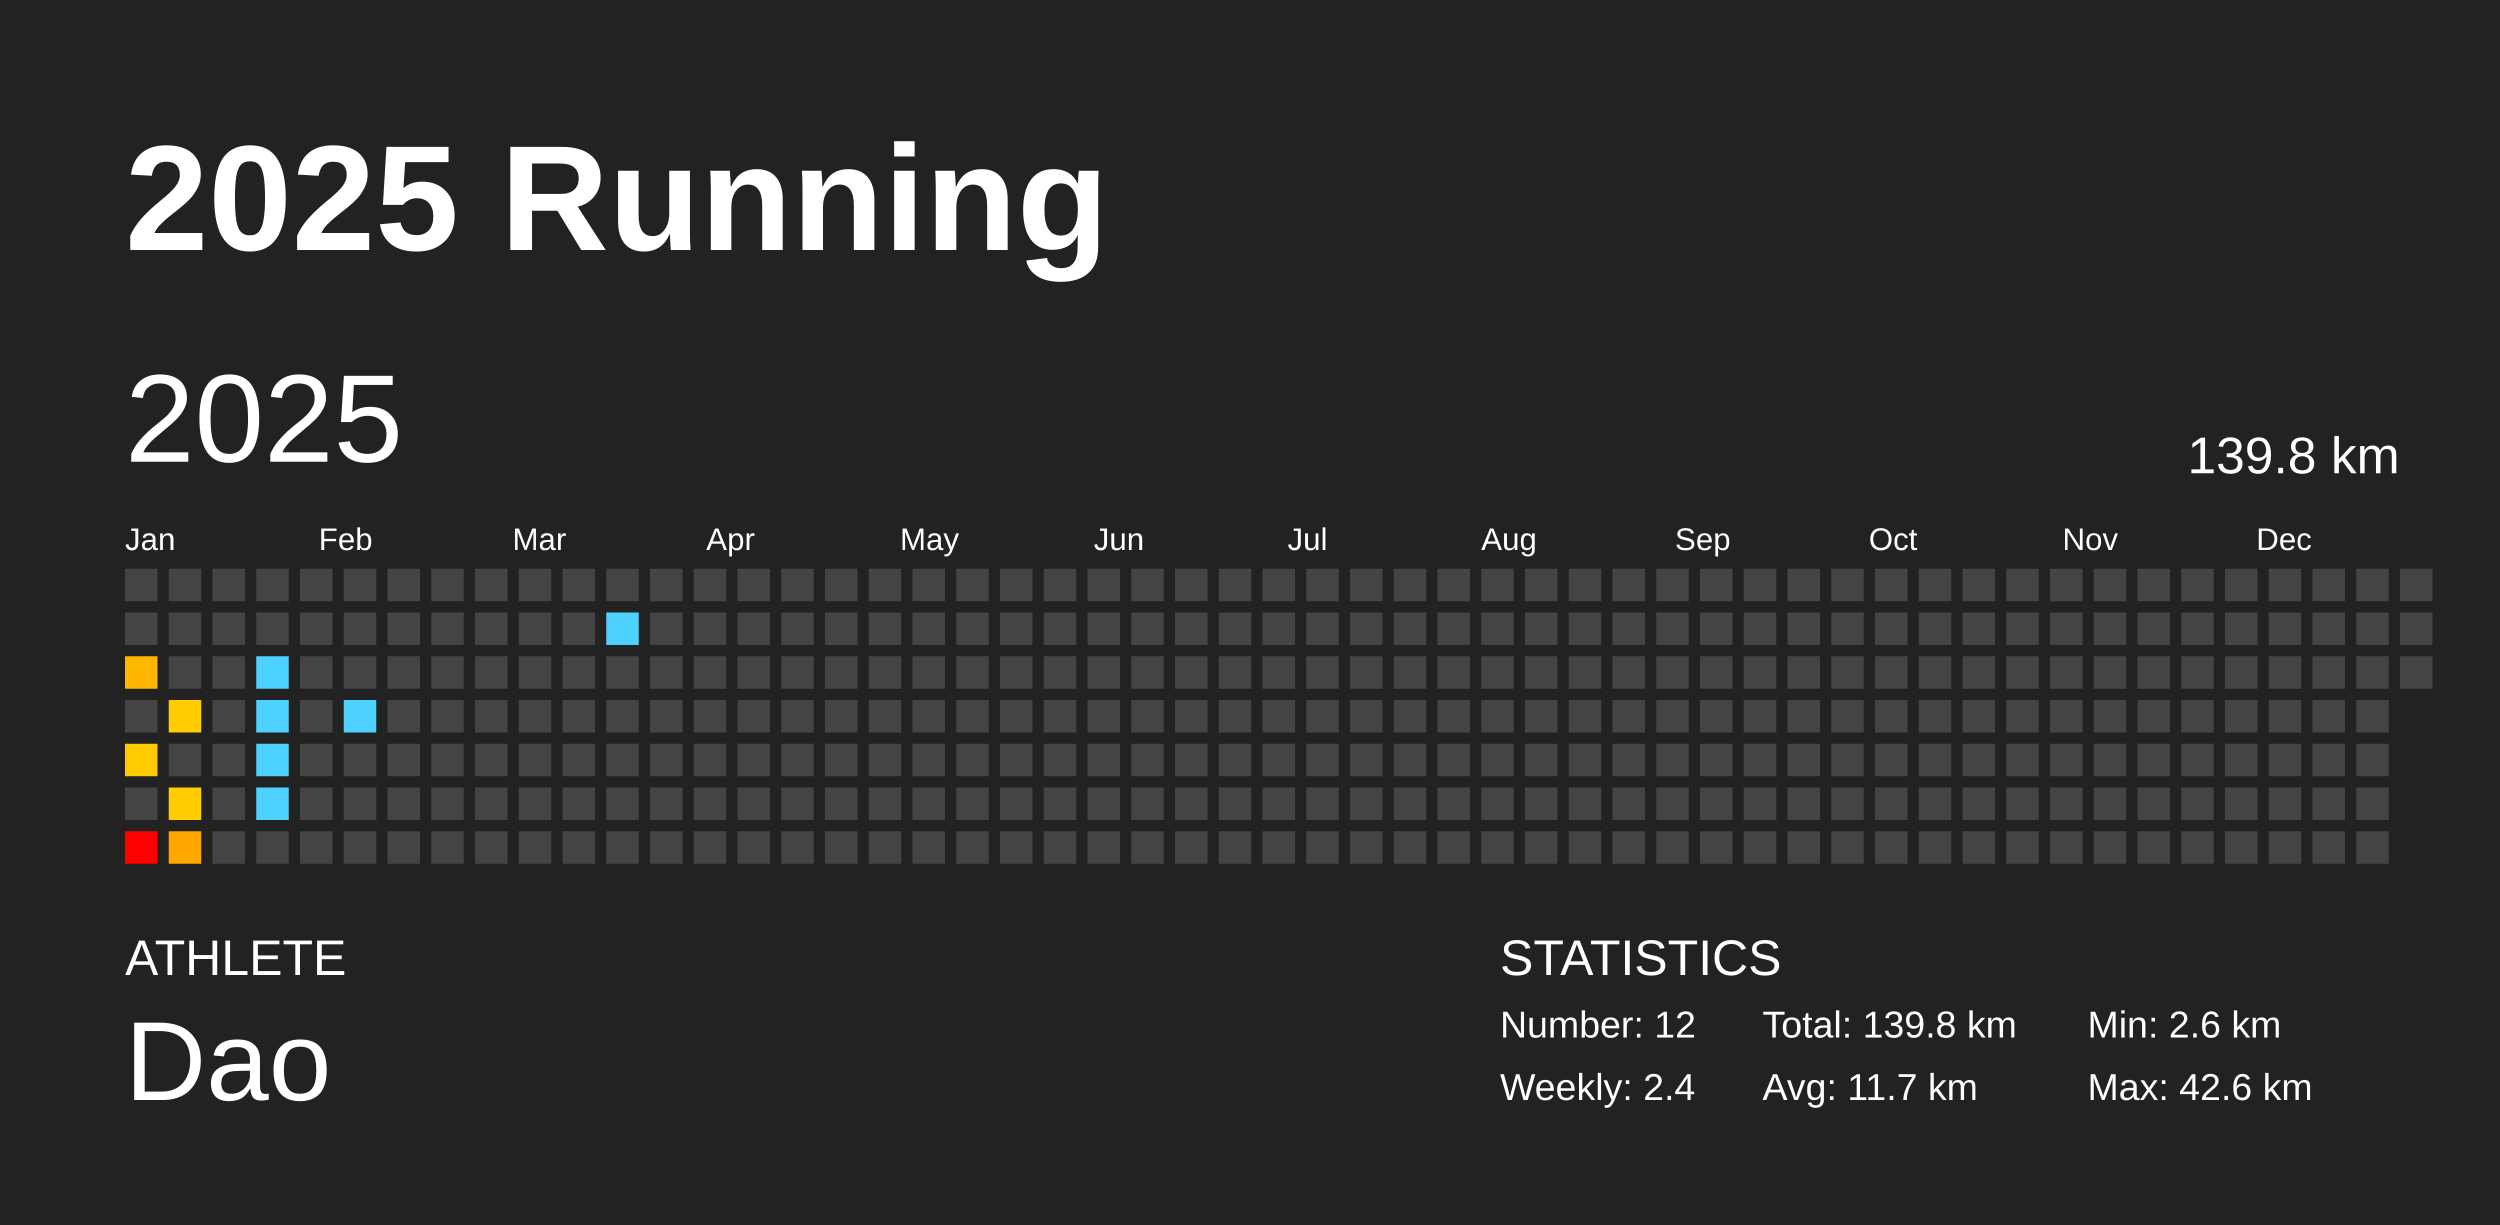
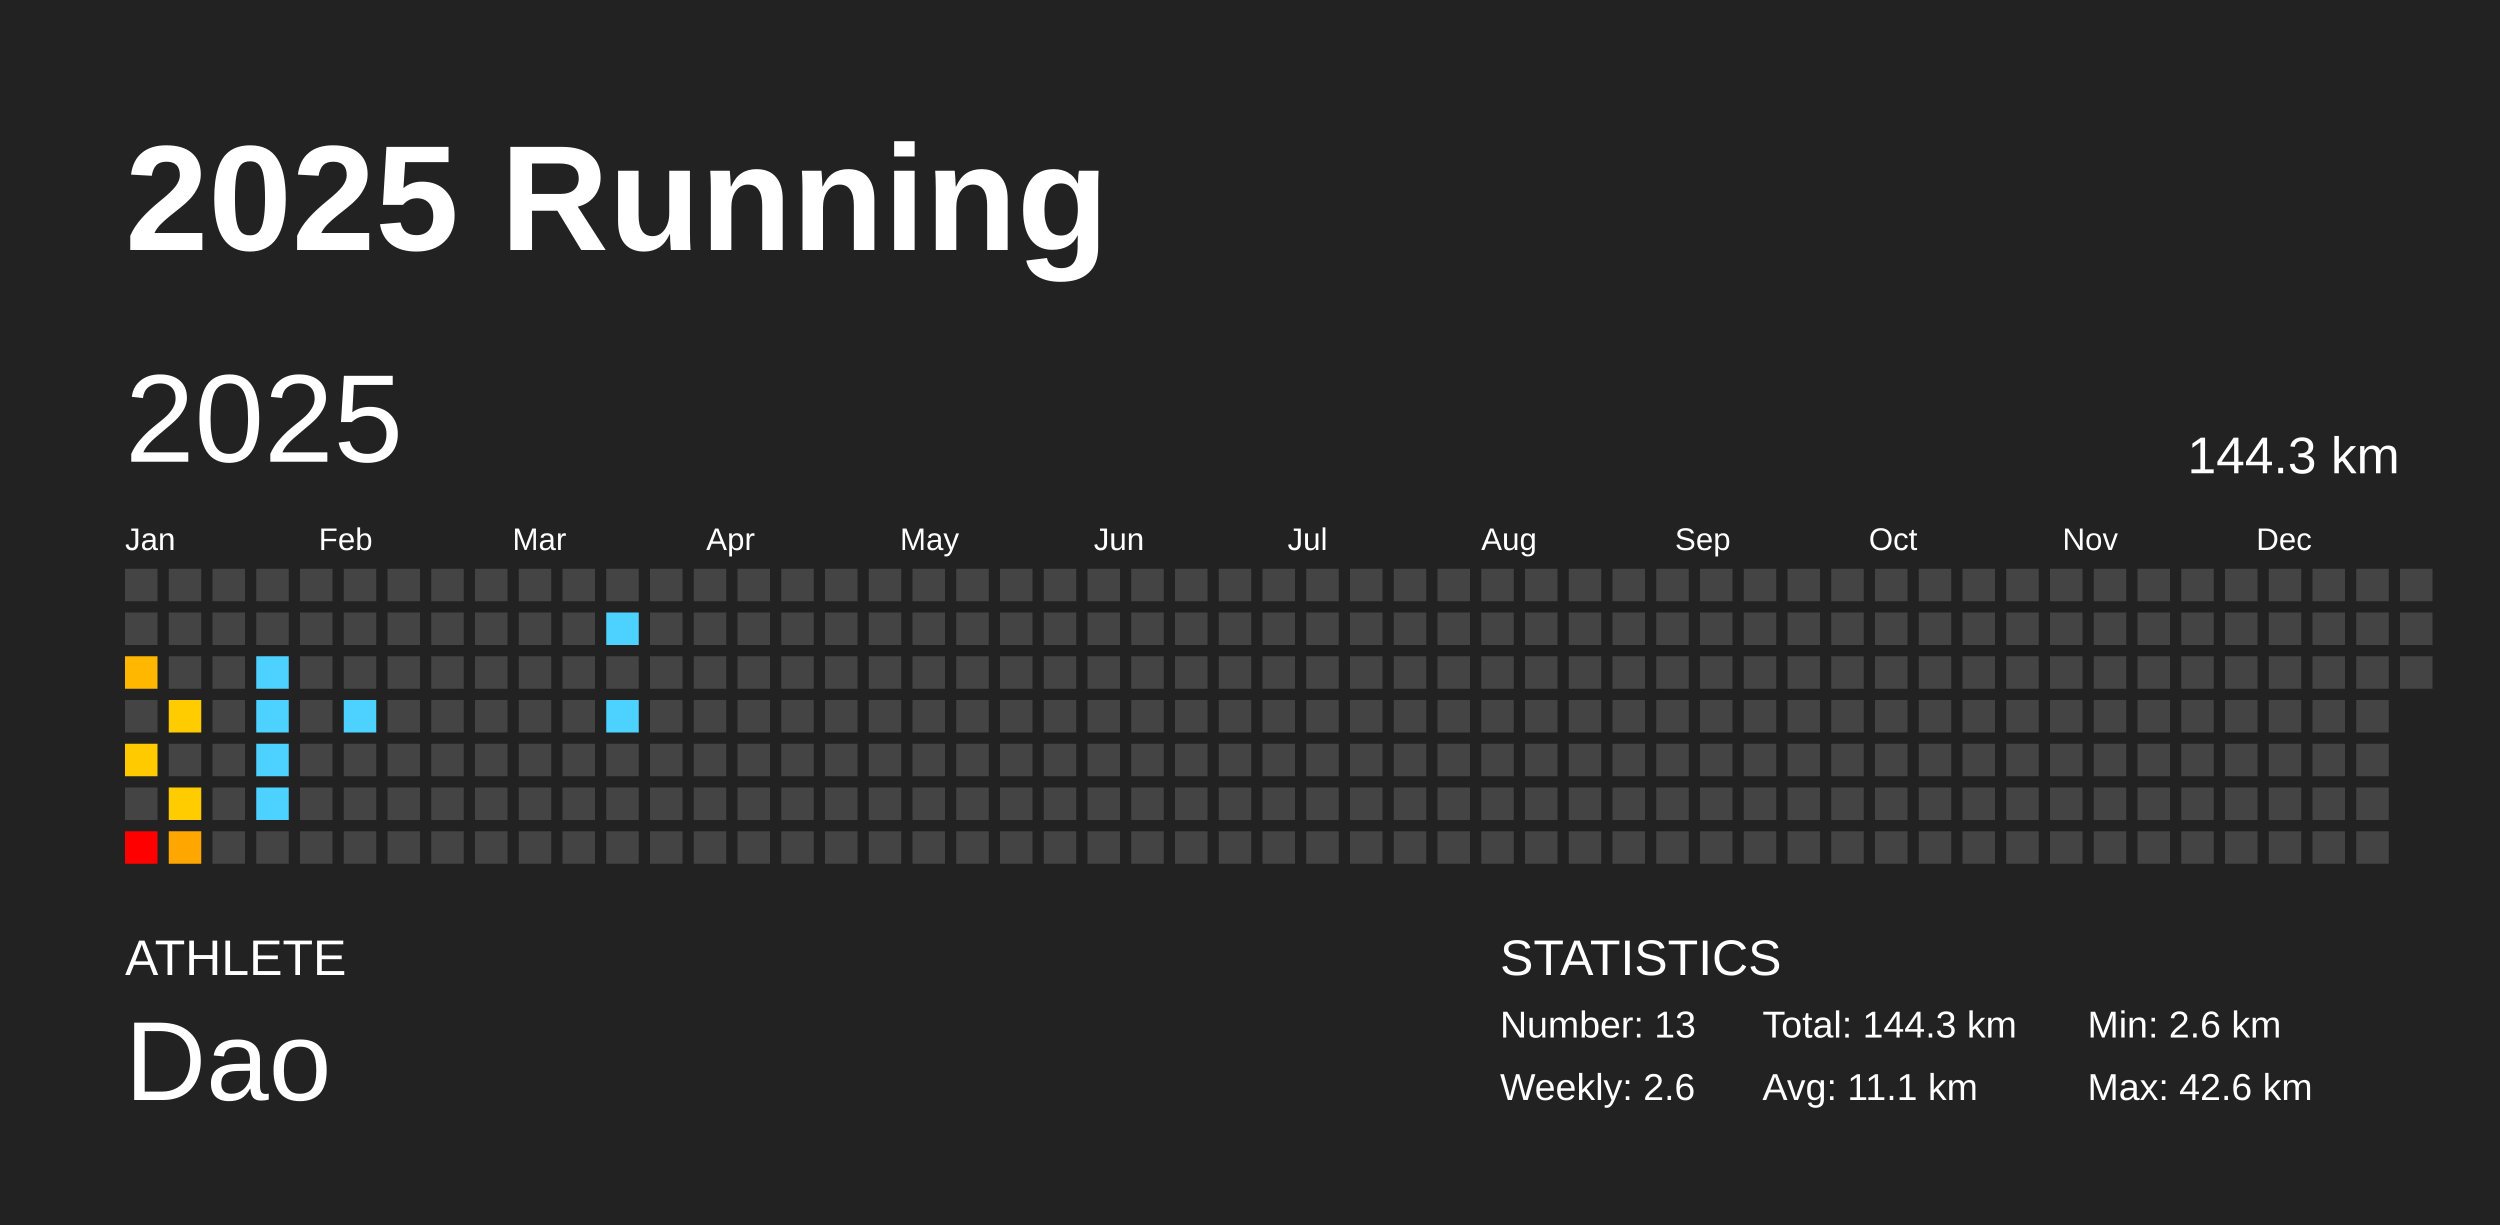
<svg xmlns="http://www.w3.org/2000/svg" baseProfile="full" height="98mm" version="1.1" viewBox="0,0,200,98" width="200mm">
  <defs />
  <rect fill="#222222" height="98" width="200" x="0" y="0" />
  <text fill="#FFFFFF" style="font-size:12px; font-family:Arial; font-weight:bold;" x="10" y="20">2025 Running</text>
  <text fill="#FFFFFF" style="font-size:4px; font-family:Arial" x="10" y="78">ATHLETE</text>
  <text fill="#FFFFFF" style="font-size:9px; font-family:Arial" x="10" y="88">Dao</text>
  <text fill="#FFFFFF" style="font-size:4px; font-family:Arial" x="120" y="78">STATISTICS</text>
-   <text fill="#FFFFFF" style="font-size:3px; font-family:Arial" x="120" y="83">Number: 12</text>
-   <text fill="#FFFFFF" style="font-size:3px; font-family:Arial" x="120" y="88">Weekly: 2.4</text>
-   <text fill="#FFFFFF" style="font-size:3px; font-family:Arial" x="141" y="83">Total: 139.8 km</text>
-   <text fill="#FFFFFF" style="font-size:3px; font-family:Arial" x="141" y="88">Avg: 11.7 km</text>
+   <text fill="#FFFFFF" style="font-size:3px; font-family:Arial" x="120" y="83">Number: 13</text>
+   <text fill="#FFFFFF" style="font-size:3px; font-family:Arial" x="120" y="88">Weekly: 2.6</text>
+   <text fill="#FFFFFF" style="font-size:3px; font-family:Arial" x="141" y="83">Total: 144.3 km</text>
+   <text fill="#FFFFFF" style="font-size:3px; font-family:Arial" x="141" y="88">Avg: 11.1 km</text>
  <text fill="#FFFFFF" style="font-size:3px; font-family:Arial" x="167" y="83">Min: 2.6 km</text>
  <text fill="#FFFFFF" style="font-size:3px; font-family:Arial" x="167" y="88">Max: 42.6 km</text>
  <text dominant-baseline="hanging" fill="#FFFFFF" style="font-size:10.0px; font-family:Arial;" x="10" y="30">2025</text>
-   <text dominant-baseline="hanging" fill="#FFFFFF" style="font-size:4.125px; font-family:Arial;" x="175" y="35">139.8 km</text>
+   <text dominant-baseline="hanging" fill="#FFFFFF" style="font-size:4.125px; font-family:Arial;" x="175" y="35">144.3 km</text>
  <text fill="#FFFFFF" style="font-size:2.5px; font-family:Arial" x="10.0" y="44">Jan</text>
  <text fill="#FFFFFF" style="font-size:2.5px; font-family:Arial" x="25.5" y="44">Feb</text>
  <text fill="#FFFFFF" style="font-size:2.5px; font-family:Arial" x="41.0" y="44">Mar</text>
  <text fill="#FFFFFF" style="font-size:2.5px; font-family:Arial" x="56.5" y="44">Apr</text>
  <text fill="#FFFFFF" style="font-size:2.5px; font-family:Arial" x="72.0" y="44">May</text>
  <text fill="#FFFFFF" style="font-size:2.5px; font-family:Arial" x="87.5" y="44">Jun</text>
  <text fill="#FFFFFF" style="font-size:2.5px; font-family:Arial" x="103.0" y="44">Jul</text>
  <text fill="#FFFFFF" style="font-size:2.5px; font-family:Arial" x="118.5" y="44">Aug</text>
  <text fill="#FFFFFF" style="font-size:2.5px; font-family:Arial" x="134.0" y="44">Sep</text>
  <text fill="#FFFFFF" style="font-size:2.5px; font-family:Arial" x="149.5" y="44">Oct</text>
  <text fill="#FFFFFF" style="font-size:2.5px; font-family:Arial" x="165.0" y="44">Nov</text>
  <text fill="#FFFFFF" style="font-size:2.5px; font-family:Arial" x="180.5" y="44">Dec</text>
  <rect fill="#444444" height="2.6" width="2.6" x="10.0" y="45.5" />
  <rect fill="#444444" height="2.6" width="2.6" x="10.0" y="49.0" />
  <rect fill="#ffb700" height="2.6" width="2.6" x="10.0" y="52.5" />
  <rect fill="#444444" height="2.6" width="2.6" x="10.0" y="56.0" />
  <rect fill="#ffcb00" height="2.6" width="2.6" x="10.0" y="59.5" />
  <rect fill="#444444" height="2.6" width="2.6" x="10.0" y="63.0" />
  <rect fill="red" height="2.6" width="2.6" x="10.0" y="66.5" />
  <rect fill="#444444" height="2.6" width="2.6" x="13.5" y="45.5" />
  <rect fill="#444444" height="2.6" width="2.6" x="13.5" y="49.0" />
  <rect fill="#444444" height="2.6" width="2.6" x="13.5" y="52.5" />
  <rect fill="#ffcc00" height="2.6" width="2.6" x="13.5" y="56.0" />
  <rect fill="#444444" height="2.6" width="2.6" x="13.5" y="59.5" />
  <rect fill="#ffcc00" height="2.6" width="2.6" x="13.5" y="63.0" />
  <rect fill="#ffa600" height="2.6" width="2.6" x="13.5" y="66.5" />
  <rect fill="#444444" height="2.6" width="2.6" x="17.0" y="45.5" />
  <rect fill="#444444" height="2.6" width="2.6" x="17.0" y="49.0" />
  <rect fill="#444444" height="2.6" width="2.6" x="17.0" y="52.5" />
  <rect fill="#444444" height="2.6" width="2.6" x="17.0" y="56.0" />
  <rect fill="#444444" height="2.6" width="2.6" x="17.0" y="59.5" />
  <rect fill="#444444" height="2.6" width="2.6" x="17.0" y="63.0" />
  <rect fill="#444444" height="2.6" width="2.6" x="17.0" y="66.5" />
  <rect fill="#444444" height="2.6" width="2.6" x="20.5" y="45.5" />
  <rect fill="#444444" height="2.6" width="2.6" x="20.5" y="49.0" />
  <rect fill="#4dd2ff" height="2.6" width="2.6" x="20.5" y="52.5" />
  <rect fill="#4dd2ff" height="2.6" width="2.6" x="20.5" y="56.0" />
  <rect fill="#4dd2ff" height="2.6" width="2.6" x="20.5" y="59.5" />
  <rect fill="#4dd2ff" height="2.6" width="2.6" x="20.5" y="63.0" />
  <rect fill="#444444" height="2.6" width="2.6" x="20.5" y="66.5" />
  <rect fill="#444444" height="2.6" width="2.6" x="24.0" y="45.5" />
  <rect fill="#444444" height="2.6" width="2.6" x="24.0" y="49.0" />
  <rect fill="#444444" height="2.6" width="2.6" x="24.0" y="52.5" />
  <rect fill="#444444" height="2.6" width="2.6" x="24.0" y="56.0" />
  <rect fill="#444444" height="2.6" width="2.6" x="24.0" y="59.5" />
  <rect fill="#444444" height="2.6" width="2.6" x="24.0" y="63.0" />
  <rect fill="#444444" height="2.6" width="2.6" x="24.0" y="66.5" />
  <rect fill="#444444" height="2.6" width="2.6" x="27.5" y="45.5" />
  <rect fill="#444444" height="2.6" width="2.6" x="27.5" y="49.0" />
  <rect fill="#444444" height="2.6" width="2.6" x="27.5" y="52.5" />
  <rect fill="#4dd2ff" height="2.6" width="2.6" x="27.5" y="56.0" />
  <rect fill="#444444" height="2.6" width="2.6" x="27.5" y="59.5" />
  <rect fill="#444444" height="2.6" width="2.6" x="27.5" y="63.0" />
  <rect fill="#444444" height="2.6" width="2.6" x="27.5" y="66.5" />
  <rect fill="#444444" height="2.6" width="2.6" x="31.0" y="45.5" />
  <rect fill="#444444" height="2.6" width="2.6" x="31.0" y="49.0" />
  <rect fill="#444444" height="2.6" width="2.6" x="31.0" y="52.5" />
  <rect fill="#444444" height="2.6" width="2.6" x="31.0" y="56.0" />
  <rect fill="#444444" height="2.6" width="2.6" x="31.0" y="59.5" />
  <rect fill="#444444" height="2.6" width="2.6" x="31.0" y="63.0" />
  <rect fill="#444444" height="2.6" width="2.6" x="31.0" y="66.5" />
  <rect fill="#444444" height="2.6" width="2.6" x="34.5" y="45.5" />
  <rect fill="#444444" height="2.6" width="2.6" x="34.5" y="49.0" />
  <rect fill="#444444" height="2.6" width="2.6" x="34.5" y="52.5" />
  <rect fill="#444444" height="2.6" width="2.6" x="34.5" y="56.0" />
  <rect fill="#444444" height="2.6" width="2.6" x="34.5" y="59.5" />
  <rect fill="#444444" height="2.6" width="2.6" x="34.5" y="63.0" />
  <rect fill="#444444" height="2.6" width="2.6" x="34.5" y="66.5" />
  <rect fill="#444444" height="2.6" width="2.6" x="38.0" y="45.5" />
  <rect fill="#444444" height="2.6" width="2.6" x="38.0" y="49.0" />
  <rect fill="#444444" height="2.6" width="2.6" x="38.0" y="52.5" />
  <rect fill="#444444" height="2.6" width="2.6" x="38.0" y="56.0" />
  <rect fill="#444444" height="2.6" width="2.6" x="38.0" y="59.5" />
  <rect fill="#444444" height="2.6" width="2.6" x="38.0" y="63.0" />
  <rect fill="#444444" height="2.6" width="2.6" x="38.0" y="66.5" />
  <rect fill="#444444" height="2.6" width="2.6" x="41.5" y="45.5" />
  <rect fill="#444444" height="2.6" width="2.6" x="41.5" y="49.0" />
  <rect fill="#444444" height="2.6" width="2.6" x="41.5" y="52.5" />
  <rect fill="#444444" height="2.6" width="2.6" x="41.5" y="56.0" />
  <rect fill="#444444" height="2.6" width="2.6" x="41.5" y="59.5" />
  <rect fill="#444444" height="2.6" width="2.6" x="41.5" y="63.0" />
  <rect fill="#444444" height="2.6" width="2.6" x="41.5" y="66.5" />
  <rect fill="#444444" height="2.6" width="2.6" x="45.0" y="45.5" />
  <rect fill="#444444" height="2.6" width="2.6" x="45.0" y="49.0" />
  <rect fill="#444444" height="2.6" width="2.6" x="45.0" y="52.5" />
  <rect fill="#444444" height="2.6" width="2.6" x="45.0" y="56.0" />
  <rect fill="#444444" height="2.6" width="2.6" x="45.0" y="59.5" />
  <rect fill="#444444" height="2.6" width="2.6" x="45.0" y="63.0" />
  <rect fill="#444444" height="2.6" width="2.6" x="45.0" y="66.5" />
  <rect fill="#444444" height="2.6" width="2.6" x="48.5" y="45.5" />
  <rect fill="#4dd2ff" height="2.6" width="2.6" x="48.5" y="49.0" />
  <rect fill="#444444" height="2.6" width="2.6" x="48.5" y="52.5" />
-   <rect fill="#444444" height="2.6" width="2.6" x="48.5" y="56.0" />
+   <rect fill="#4dd2ff" height="2.6" width="2.6" x="48.5" y="56.0" />
  <rect fill="#444444" height="2.6" width="2.6" x="48.5" y="59.5" />
  <rect fill="#444444" height="2.6" width="2.6" x="48.5" y="63.0" />
  <rect fill="#444444" height="2.6" width="2.6" x="48.5" y="66.5" />
  <rect fill="#444444" height="2.6" width="2.6" x="52.0" y="45.5" />
  <rect fill="#444444" height="2.6" width="2.6" x="52.0" y="49.0" />
  <rect fill="#444444" height="2.6" width="2.6" x="52.0" y="52.5" />
  <rect fill="#444444" height="2.6" width="2.6" x="52.0" y="56.0" />
  <rect fill="#444444" height="2.6" width="2.6" x="52.0" y="59.5" />
  <rect fill="#444444" height="2.6" width="2.6" x="52.0" y="63.0" />
  <rect fill="#444444" height="2.6" width="2.6" x="52.0" y="66.5" />
  <rect fill="#444444" height="2.6" width="2.6" x="55.5" y="45.5" />
  <rect fill="#444444" height="2.6" width="2.6" x="55.5" y="49.0" />
  <rect fill="#444444" height="2.6" width="2.6" x="55.5" y="52.5" />
  <rect fill="#444444" height="2.6" width="2.6" x="55.5" y="56.0" />
  <rect fill="#444444" height="2.6" width="2.6" x="55.5" y="59.5" />
  <rect fill="#444444" height="2.6" width="2.6" x="55.5" y="63.0" />
  <rect fill="#444444" height="2.6" width="2.6" x="55.5" y="66.5" />
  <rect fill="#444444" height="2.6" width="2.6" x="59.0" y="45.5" />
  <rect fill="#444444" height="2.6" width="2.6" x="59.0" y="49.0" />
  <rect fill="#444444" height="2.6" width="2.6" x="59.0" y="52.5" />
  <rect fill="#444444" height="2.6" width="2.6" x="59.0" y="56.0" />
  <rect fill="#444444" height="2.6" width="2.6" x="59.0" y="59.5" />
  <rect fill="#444444" height="2.6" width="2.6" x="59.0" y="63.0" />
  <rect fill="#444444" height="2.6" width="2.6" x="59.0" y="66.5" />
  <rect fill="#444444" height="2.6" width="2.6" x="62.5" y="45.5" />
  <rect fill="#444444" height="2.6" width="2.6" x="62.5" y="49.0" />
  <rect fill="#444444" height="2.6" width="2.6" x="62.5" y="52.5" />
  <rect fill="#444444" height="2.6" width="2.6" x="62.5" y="56.0" />
  <rect fill="#444444" height="2.6" width="2.6" x="62.5" y="59.5" />
  <rect fill="#444444" height="2.6" width="2.6" x="62.5" y="63.0" />
  <rect fill="#444444" height="2.6" width="2.6" x="62.5" y="66.5" />
  <rect fill="#444444" height="2.6" width="2.6" x="66.0" y="45.5" />
  <rect fill="#444444" height="2.6" width="2.6" x="66.0" y="49.0" />
  <rect fill="#444444" height="2.6" width="2.6" x="66.0" y="52.5" />
  <rect fill="#444444" height="2.6" width="2.6" x="66.0" y="56.0" />
  <rect fill="#444444" height="2.6" width="2.6" x="66.0" y="59.5" />
  <rect fill="#444444" height="2.6" width="2.6" x="66.0" y="63.0" />
  <rect fill="#444444" height="2.6" width="2.6" x="66.0" y="66.5" />
  <rect fill="#444444" height="2.6" width="2.6" x="69.5" y="45.5" />
  <rect fill="#444444" height="2.6" width="2.6" x="69.5" y="49.0" />
  <rect fill="#444444" height="2.6" width="2.6" x="69.5" y="52.5" />
  <rect fill="#444444" height="2.6" width="2.6" x="69.5" y="56.0" />
  <rect fill="#444444" height="2.6" width="2.6" x="69.5" y="59.5" />
  <rect fill="#444444" height="2.6" width="2.6" x="69.5" y="63.0" />
  <rect fill="#444444" height="2.6" width="2.6" x="69.5" y="66.5" />
  <rect fill="#444444" height="2.6" width="2.6" x="73.0" y="45.5" />
  <rect fill="#444444" height="2.6" width="2.6" x="73.0" y="49.0" />
  <rect fill="#444444" height="2.6" width="2.6" x="73.0" y="52.5" />
  <rect fill="#444444" height="2.6" width="2.6" x="73.0" y="56.0" />
  <rect fill="#444444" height="2.6" width="2.6" x="73.0" y="59.5" />
  <rect fill="#444444" height="2.6" width="2.6" x="73.0" y="63.0" />
  <rect fill="#444444" height="2.6" width="2.6" x="73.0" y="66.5" />
  <rect fill="#444444" height="2.6" width="2.6" x="76.5" y="45.5" />
  <rect fill="#444444" height="2.6" width="2.6" x="76.5" y="49.0" />
  <rect fill="#444444" height="2.6" width="2.6" x="76.5" y="52.5" />
  <rect fill="#444444" height="2.6" width="2.6" x="76.5" y="56.0" />
  <rect fill="#444444" height="2.6" width="2.6" x="76.5" y="59.5" />
  <rect fill="#444444" height="2.6" width="2.6" x="76.5" y="63.0" />
  <rect fill="#444444" height="2.6" width="2.6" x="76.5" y="66.5" />
  <rect fill="#444444" height="2.6" width="2.6" x="80.0" y="45.5" />
  <rect fill="#444444" height="2.6" width="2.6" x="80.0" y="49.0" />
  <rect fill="#444444" height="2.6" width="2.6" x="80.0" y="52.5" />
  <rect fill="#444444" height="2.6" width="2.6" x="80.0" y="56.0" />
  <rect fill="#444444" height="2.6" width="2.6" x="80.0" y="59.5" />
  <rect fill="#444444" height="2.6" width="2.6" x="80.0" y="63.0" />
  <rect fill="#444444" height="2.6" width="2.6" x="80.0" y="66.5" />
  <rect fill="#444444" height="2.6" width="2.6" x="83.5" y="45.5" />
  <rect fill="#444444" height="2.6" width="2.6" x="83.5" y="49.0" />
  <rect fill="#444444" height="2.6" width="2.6" x="83.5" y="52.5" />
  <rect fill="#444444" height="2.6" width="2.6" x="83.5" y="56.0" />
  <rect fill="#444444" height="2.6" width="2.6" x="83.5" y="59.5" />
  <rect fill="#444444" height="2.6" width="2.6" x="83.5" y="63.0" />
  <rect fill="#444444" height="2.6" width="2.6" x="83.5" y="66.5" />
  <rect fill="#444444" height="2.6" width="2.6" x="87.0" y="45.5" />
  <rect fill="#444444" height="2.6" width="2.6" x="87.0" y="49.0" />
  <rect fill="#444444" height="2.6" width="2.6" x="87.0" y="52.5" />
  <rect fill="#444444" height="2.6" width="2.6" x="87.0" y="56.0" />
  <rect fill="#444444" height="2.6" width="2.6" x="87.0" y="59.5" />
  <rect fill="#444444" height="2.6" width="2.6" x="87.0" y="63.0" />
  <rect fill="#444444" height="2.6" width="2.6" x="87.0" y="66.5" />
  <rect fill="#444444" height="2.6" width="2.6" x="90.5" y="45.5" />
  <rect fill="#444444" height="2.6" width="2.6" x="90.5" y="49.0" />
  <rect fill="#444444" height="2.6" width="2.6" x="90.5" y="52.5" />
  <rect fill="#444444" height="2.6" width="2.6" x="90.5" y="56.0" />
  <rect fill="#444444" height="2.6" width="2.6" x="90.5" y="59.5" />
  <rect fill="#444444" height="2.6" width="2.6" x="90.5" y="63.0" />
  <rect fill="#444444" height="2.6" width="2.6" x="90.5" y="66.5" />
  <rect fill="#444444" height="2.6" width="2.6" x="94.0" y="45.5" />
  <rect fill="#444444" height="2.6" width="2.6" x="94.0" y="49.0" />
  <rect fill="#444444" height="2.6" width="2.6" x="94.0" y="52.5" />
  <rect fill="#444444" height="2.6" width="2.6" x="94.0" y="56.0" />
  <rect fill="#444444" height="2.6" width="2.6" x="94.0" y="59.5" />
  <rect fill="#444444" height="2.6" width="2.6" x="94.0" y="63.0" />
  <rect fill="#444444" height="2.6" width="2.6" x="94.0" y="66.5" />
  <rect fill="#444444" height="2.6" width="2.6" x="97.5" y="45.5" />
  <rect fill="#444444" height="2.6" width="2.6" x="97.5" y="49.0" />
  <rect fill="#444444" height="2.6" width="2.6" x="97.5" y="52.5" />
  <rect fill="#444444" height="2.6" width="2.6" x="97.5" y="56.0" />
  <rect fill="#444444" height="2.6" width="2.6" x="97.5" y="59.5" />
  <rect fill="#444444" height="2.6" width="2.6" x="97.5" y="63.0" />
  <rect fill="#444444" height="2.6" width="2.6" x="97.5" y="66.5" />
  <rect fill="#444444" height="2.6" width="2.6" x="101.0" y="45.5" />
  <rect fill="#444444" height="2.6" width="2.6" x="101.0" y="49.0" />
  <rect fill="#444444" height="2.6" width="2.6" x="101.0" y="52.5" />
  <rect fill="#444444" height="2.6" width="2.6" x="101.0" y="56.0" />
  <rect fill="#444444" height="2.6" width="2.6" x="101.0" y="59.5" />
  <rect fill="#444444" height="2.6" width="2.6" x="101.0" y="63.0" />
  <rect fill="#444444" height="2.6" width="2.6" x="101.0" y="66.5" />
  <rect fill="#444444" height="2.6" width="2.6" x="104.5" y="45.5" />
  <rect fill="#444444" height="2.6" width="2.6" x="104.5" y="49.0" />
  <rect fill="#444444" height="2.6" width="2.6" x="104.5" y="52.5" />
  <rect fill="#444444" height="2.6" width="2.6" x="104.5" y="56.0" />
  <rect fill="#444444" height="2.6" width="2.6" x="104.5" y="59.5" />
  <rect fill="#444444" height="2.6" width="2.6" x="104.5" y="63.0" />
  <rect fill="#444444" height="2.6" width="2.6" x="104.5" y="66.5" />
  <rect fill="#444444" height="2.6" width="2.6" x="108.0" y="45.5" />
  <rect fill="#444444" height="2.6" width="2.6" x="108.0" y="49.0" />
  <rect fill="#444444" height="2.6" width="2.6" x="108.0" y="52.5" />
  <rect fill="#444444" height="2.6" width="2.6" x="108.0" y="56.0" />
  <rect fill="#444444" height="2.6" width="2.6" x="108.0" y="59.5" />
  <rect fill="#444444" height="2.6" width="2.6" x="108.0" y="63.0" />
  <rect fill="#444444" height="2.6" width="2.6" x="108.0" y="66.5" />
  <rect fill="#444444" height="2.6" width="2.6" x="111.5" y="45.5" />
  <rect fill="#444444" height="2.6" width="2.6" x="111.5" y="49.0" />
  <rect fill="#444444" height="2.6" width="2.6" x="111.5" y="52.5" />
  <rect fill="#444444" height="2.6" width="2.6" x="111.5" y="56.0" />
  <rect fill="#444444" height="2.6" width="2.6" x="111.5" y="59.5" />
  <rect fill="#444444" height="2.6" width="2.6" x="111.5" y="63.0" />
  <rect fill="#444444" height="2.6" width="2.6" x="111.5" y="66.5" />
  <rect fill="#444444" height="2.6" width="2.6" x="115.0" y="45.5" />
  <rect fill="#444444" height="2.6" width="2.6" x="115.0" y="49.0" />
  <rect fill="#444444" height="2.6" width="2.6" x="115.0" y="52.5" />
  <rect fill="#444444" height="2.6" width="2.6" x="115.0" y="56.0" />
  <rect fill="#444444" height="2.6" width="2.6" x="115.0" y="59.5" />
  <rect fill="#444444" height="2.6" width="2.6" x="115.0" y="63.0" />
  <rect fill="#444444" height="2.6" width="2.6" x="115.0" y="66.5" />
  <rect fill="#444444" height="2.6" width="2.6" x="118.5" y="45.5" />
  <rect fill="#444444" height="2.6" width="2.6" x="118.5" y="49.0" />
  <rect fill="#444444" height="2.6" width="2.6" x="118.5" y="52.5" />
  <rect fill="#444444" height="2.6" width="2.6" x="118.5" y="56.0" />
  <rect fill="#444444" height="2.6" width="2.6" x="118.5" y="59.5" />
  <rect fill="#444444" height="2.6" width="2.6" x="118.5" y="63.0" />
  <rect fill="#444444" height="2.6" width="2.6" x="118.5" y="66.5" />
  <rect fill="#444444" height="2.6" width="2.6" x="122.0" y="45.5" />
  <rect fill="#444444" height="2.6" width="2.6" x="122.0" y="49.0" />
  <rect fill="#444444" height="2.6" width="2.6" x="122.0" y="52.5" />
  <rect fill="#444444" height="2.6" width="2.6" x="122.0" y="56.0" />
  <rect fill="#444444" height="2.6" width="2.6" x="122.0" y="59.5" />
  <rect fill="#444444" height="2.6" width="2.6" x="122.0" y="63.0" />
  <rect fill="#444444" height="2.6" width="2.6" x="122.0" y="66.5" />
  <rect fill="#444444" height="2.6" width="2.6" x="125.5" y="45.5" />
  <rect fill="#444444" height="2.6" width="2.6" x="125.5" y="49.0" />
  <rect fill="#444444" height="2.6" width="2.6" x="125.5" y="52.5" />
  <rect fill="#444444" height="2.6" width="2.6" x="125.5" y="56.0" />
  <rect fill="#444444" height="2.6" width="2.6" x="125.5" y="59.5" />
  <rect fill="#444444" height="2.6" width="2.6" x="125.5" y="63.0" />
  <rect fill="#444444" height="2.6" width="2.6" x="125.5" y="66.5" />
  <rect fill="#444444" height="2.6" width="2.6" x="129.0" y="45.5" />
  <rect fill="#444444" height="2.6" width="2.6" x="129.0" y="49.0" />
  <rect fill="#444444" height="2.6" width="2.6" x="129.0" y="52.5" />
  <rect fill="#444444" height="2.6" width="2.6" x="129.0" y="56.0" />
  <rect fill="#444444" height="2.6" width="2.6" x="129.0" y="59.5" />
  <rect fill="#444444" height="2.6" width="2.6" x="129.0" y="63.0" />
  <rect fill="#444444" height="2.6" width="2.6" x="129.0" y="66.5" />
  <rect fill="#444444" height="2.6" width="2.6" x="132.5" y="45.5" />
  <rect fill="#444444" height="2.6" width="2.6" x="132.5" y="49.0" />
  <rect fill="#444444" height="2.6" width="2.6" x="132.5" y="52.5" />
  <rect fill="#444444" height="2.6" width="2.6" x="132.5" y="56.0" />
  <rect fill="#444444" height="2.6" width="2.6" x="132.5" y="59.5" />
  <rect fill="#444444" height="2.6" width="2.6" x="132.5" y="63.0" />
  <rect fill="#444444" height="2.6" width="2.6" x="132.5" y="66.5" />
  <rect fill="#444444" height="2.6" width="2.6" x="136.0" y="45.5" />
  <rect fill="#444444" height="2.6" width="2.6" x="136.0" y="49.0" />
  <rect fill="#444444" height="2.6" width="2.6" x="136.0" y="52.5" />
  <rect fill="#444444" height="2.6" width="2.6" x="136.0" y="56.0" />
  <rect fill="#444444" height="2.6" width="2.6" x="136.0" y="59.5" />
  <rect fill="#444444" height="2.6" width="2.6" x="136.0" y="63.0" />
  <rect fill="#444444" height="2.6" width="2.6" x="136.0" y="66.5" />
  <rect fill="#444444" height="2.6" width="2.6" x="139.5" y="45.5" />
  <rect fill="#444444" height="2.6" width="2.6" x="139.5" y="49.0" />
  <rect fill="#444444" height="2.6" width="2.6" x="139.5" y="52.5" />
  <rect fill="#444444" height="2.6" width="2.6" x="139.5" y="56.0" />
  <rect fill="#444444" height="2.6" width="2.6" x="139.5" y="59.5" />
  <rect fill="#444444" height="2.6" width="2.6" x="139.5" y="63.0" />
  <rect fill="#444444" height="2.6" width="2.6" x="139.5" y="66.5" />
  <rect fill="#444444" height="2.6" width="2.6" x="143.0" y="45.5" />
  <rect fill="#444444" height="2.6" width="2.6" x="143.0" y="49.0" />
  <rect fill="#444444" height="2.6" width="2.6" x="143.0" y="52.5" />
  <rect fill="#444444" height="2.6" width="2.6" x="143.0" y="56.0" />
  <rect fill="#444444" height="2.6" width="2.6" x="143.0" y="59.5" />
  <rect fill="#444444" height="2.6" width="2.6" x="143.0" y="63.0" />
  <rect fill="#444444" height="2.6" width="2.6" x="143.0" y="66.5" />
  <rect fill="#444444" height="2.6" width="2.6" x="146.5" y="45.5" />
  <rect fill="#444444" height="2.6" width="2.6" x="146.5" y="49.0" />
  <rect fill="#444444" height="2.6" width="2.6" x="146.5" y="52.5" />
  <rect fill="#444444" height="2.6" width="2.6" x="146.5" y="56.0" />
  <rect fill="#444444" height="2.6" width="2.6" x="146.5" y="59.5" />
  <rect fill="#444444" height="2.6" width="2.6" x="146.5" y="63.0" />
  <rect fill="#444444" height="2.6" width="2.6" x="146.5" y="66.5" />
  <rect fill="#444444" height="2.6" width="2.6" x="150.0" y="45.5" />
  <rect fill="#444444" height="2.6" width="2.6" x="150.0" y="49.0" />
  <rect fill="#444444" height="2.6" width="2.6" x="150.0" y="52.5" />
  <rect fill="#444444" height="2.6" width="2.6" x="150.0" y="56.0" />
  <rect fill="#444444" height="2.6" width="2.6" x="150.0" y="59.5" />
  <rect fill="#444444" height="2.6" width="2.6" x="150.0" y="63.0" />
  <rect fill="#444444" height="2.6" width="2.6" x="150.0" y="66.5" />
  <rect fill="#444444" height="2.6" width="2.6" x="153.5" y="45.5" />
  <rect fill="#444444" height="2.6" width="2.6" x="153.5" y="49.0" />
  <rect fill="#444444" height="2.6" width="2.6" x="153.5" y="52.5" />
  <rect fill="#444444" height="2.6" width="2.6" x="153.5" y="56.0" />
  <rect fill="#444444" height="2.6" width="2.6" x="153.5" y="59.5" />
  <rect fill="#444444" height="2.6" width="2.6" x="153.5" y="63.0" />
  <rect fill="#444444" height="2.6" width="2.6" x="153.5" y="66.5" />
  <rect fill="#444444" height="2.6" width="2.6" x="157.0" y="45.5" />
  <rect fill="#444444" height="2.6" width="2.6" x="157.0" y="49.0" />
  <rect fill="#444444" height="2.6" width="2.6" x="157.0" y="52.5" />
  <rect fill="#444444" height="2.6" width="2.6" x="157.0" y="56.0" />
  <rect fill="#444444" height="2.6" width="2.6" x="157.0" y="59.5" />
  <rect fill="#444444" height="2.6" width="2.6" x="157.0" y="63.0" />
  <rect fill="#444444" height="2.6" width="2.6" x="157.0" y="66.5" />
  <rect fill="#444444" height="2.6" width="2.6" x="160.5" y="45.5" />
  <rect fill="#444444" height="2.6" width="2.6" x="160.5" y="49.0" />
  <rect fill="#444444" height="2.6" width="2.6" x="160.5" y="52.5" />
  <rect fill="#444444" height="2.6" width="2.6" x="160.5" y="56.0" />
  <rect fill="#444444" height="2.6" width="2.6" x="160.5" y="59.5" />
  <rect fill="#444444" height="2.6" width="2.6" x="160.5" y="63.0" />
  <rect fill="#444444" height="2.6" width="2.6" x="160.5" y="66.5" />
  <rect fill="#444444" height="2.6" width="2.6" x="164.0" y="45.5" />
  <rect fill="#444444" height="2.6" width="2.6" x="164.0" y="49.0" />
  <rect fill="#444444" height="2.6" width="2.6" x="164.0" y="52.5" />
  <rect fill="#444444" height="2.6" width="2.6" x="164.0" y="56.0" />
  <rect fill="#444444" height="2.6" width="2.6" x="164.0" y="59.5" />
  <rect fill="#444444" height="2.6" width="2.6" x="164.0" y="63.0" />
  <rect fill="#444444" height="2.6" width="2.6" x="164.0" y="66.5" />
  <rect fill="#444444" height="2.6" width="2.6" x="167.5" y="45.5" />
  <rect fill="#444444" height="2.6" width="2.6" x="167.5" y="49.0" />
  <rect fill="#444444" height="2.6" width="2.6" x="167.5" y="52.5" />
  <rect fill="#444444" height="2.6" width="2.6" x="167.5" y="56.0" />
  <rect fill="#444444" height="2.6" width="2.6" x="167.5" y="59.5" />
  <rect fill="#444444" height="2.6" width="2.6" x="167.5" y="63.0" />
  <rect fill="#444444" height="2.6" width="2.6" x="167.5" y="66.5" />
  <rect fill="#444444" height="2.6" width="2.6" x="171.0" y="45.5" />
  <rect fill="#444444" height="2.6" width="2.6" x="171.0" y="49.0" />
  <rect fill="#444444" height="2.6" width="2.6" x="171.0" y="52.5" />
  <rect fill="#444444" height="2.6" width="2.6" x="171.0" y="56.0" />
  <rect fill="#444444" height="2.6" width="2.6" x="171.0" y="59.5" />
  <rect fill="#444444" height="2.6" width="2.6" x="171.0" y="63.0" />
  <rect fill="#444444" height="2.6" width="2.6" x="171.0" y="66.5" />
  <rect fill="#444444" height="2.6" width="2.6" x="174.5" y="45.5" />
  <rect fill="#444444" height="2.6" width="2.6" x="174.5" y="49.0" />
  <rect fill="#444444" height="2.6" width="2.6" x="174.5" y="52.5" />
  <rect fill="#444444" height="2.6" width="2.6" x="174.5" y="56.0" />
  <rect fill="#444444" height="2.6" width="2.6" x="174.5" y="59.5" />
  <rect fill="#444444" height="2.6" width="2.6" x="174.5" y="63.0" />
  <rect fill="#444444" height="2.6" width="2.6" x="174.5" y="66.5" />
  <rect fill="#444444" height="2.6" width="2.6" x="178.0" y="45.5" />
  <rect fill="#444444" height="2.6" width="2.6" x="178.0" y="49.0" />
  <rect fill="#444444" height="2.6" width="2.6" x="178.0" y="52.5" />
  <rect fill="#444444" height="2.6" width="2.6" x="178.0" y="56.0" />
  <rect fill="#444444" height="2.6" width="2.6" x="178.0" y="59.5" />
  <rect fill="#444444" height="2.6" width="2.6" x="178.0" y="63.0" />
  <rect fill="#444444" height="2.6" width="2.6" x="178.0" y="66.5" />
  <rect fill="#444444" height="2.6" width="2.6" x="181.5" y="45.5" />
  <rect fill="#444444" height="2.6" width="2.6" x="181.5" y="49.0" />
  <rect fill="#444444" height="2.6" width="2.6" x="181.5" y="52.5" />
  <rect fill="#444444" height="2.6" width="2.6" x="181.5" y="56.0" />
  <rect fill="#444444" height="2.6" width="2.6" x="181.5" y="59.5" />
  <rect fill="#444444" height="2.6" width="2.6" x="181.5" y="63.0" />
  <rect fill="#444444" height="2.6" width="2.6" x="181.5" y="66.5" />
  <rect fill="#444444" height="2.6" width="2.6" x="185.0" y="45.5" />
  <rect fill="#444444" height="2.6" width="2.6" x="185.0" y="49.0" />
  <rect fill="#444444" height="2.6" width="2.6" x="185.0" y="52.5" />
  <rect fill="#444444" height="2.6" width="2.6" x="185.0" y="56.0" />
  <rect fill="#444444" height="2.6" width="2.6" x="185.0" y="59.5" />
  <rect fill="#444444" height="2.6" width="2.6" x="185.0" y="63.0" />
  <rect fill="#444444" height="2.6" width="2.6" x="185.0" y="66.5" />
  <rect fill="#444444" height="2.6" width="2.6" x="188.5" y="45.5" />
  <rect fill="#444444" height="2.6" width="2.6" x="188.5" y="49.0" />
  <rect fill="#444444" height="2.6" width="2.6" x="188.5" y="52.5" />
  <rect fill="#444444" height="2.6" width="2.6" x="188.5" y="56.0" />
  <rect fill="#444444" height="2.6" width="2.6" x="188.5" y="59.5" />
  <rect fill="#444444" height="2.6" width="2.6" x="188.5" y="63.0" />
  <rect fill="#444444" height="2.6" width="2.6" x="188.5" y="66.5" />
  <rect fill="#444444" height="2.6" width="2.6" x="192.0" y="45.5" />
  <rect fill="#444444" height="2.6" width="2.6" x="192.0" y="49.0" />
  <rect fill="#444444" height="2.6" width="2.6" x="192.0" y="52.5" />
</svg>
